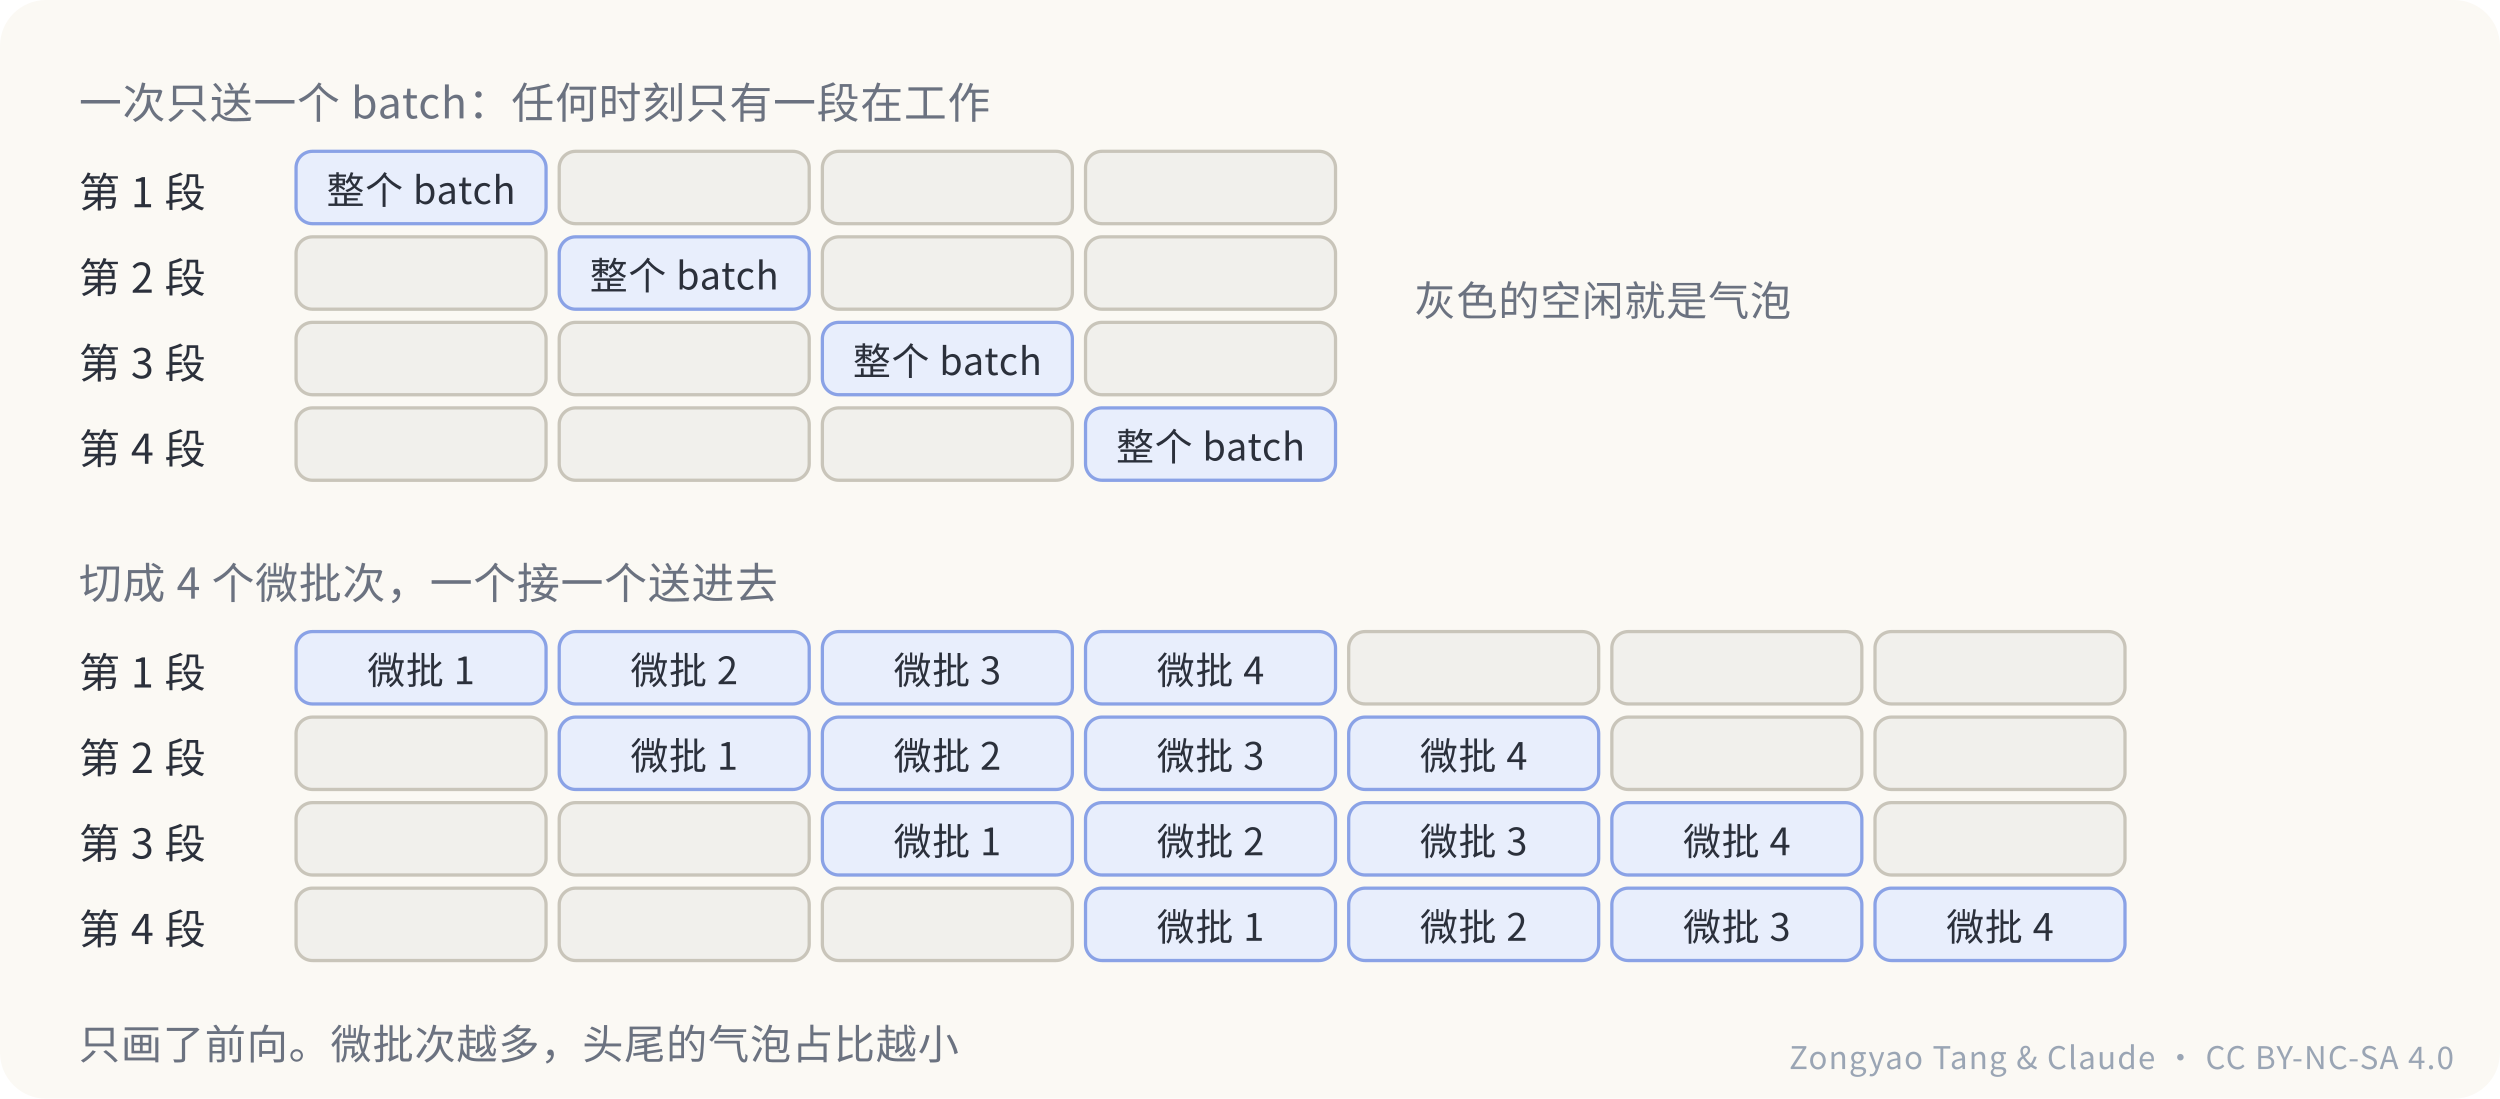
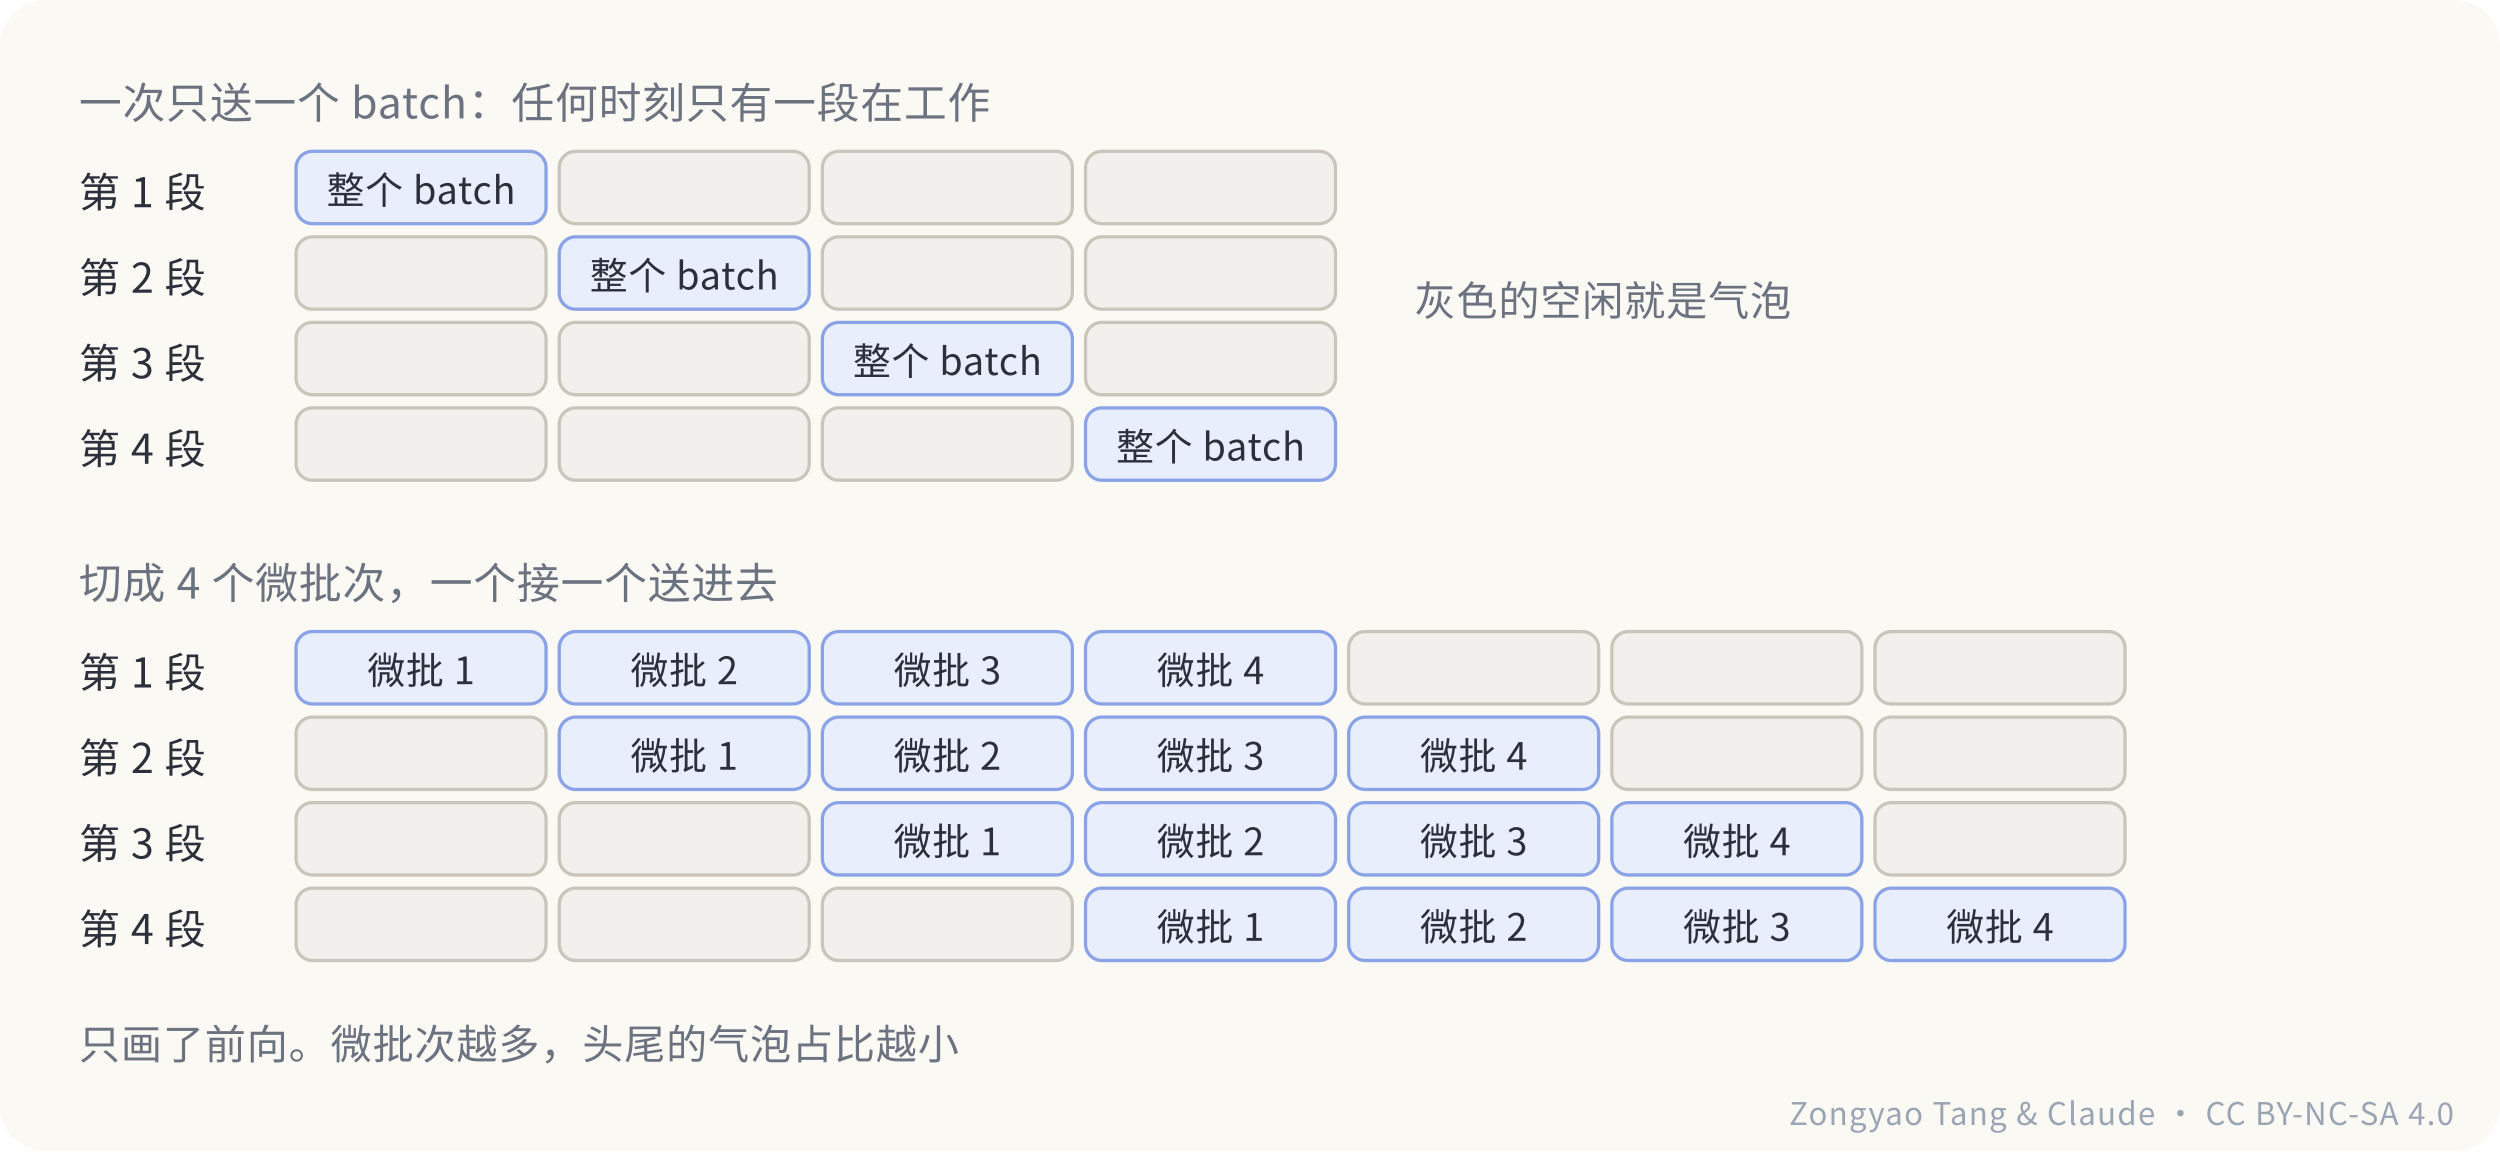
- <svg xmlns="http://www.w3.org/2000/svg" viewBox="0 0 760 334" width="760" height="334" font-family="'PingFang SC','Noto Sans CJK SC','Source Han Sans SC','Hiragino Sans GB','Microsoft YaHei',sans-serif" role="img" aria-label="流水线并行的气泡">
+ <svg xmlns="http://www.w3.org/2000/svg" viewBox="0 0 760 350" width="760" height="350" font-family="'PingFang SC','Noto Sans CJK SC','Source Han Sans SC','Hiragino Sans GB','Microsoft YaHei',sans-serif" role="img" aria-label="流水线并行的气泡">
  <defs>
    <marker id="tip" viewBox="0 0 10 10" refX="9" refY="5" markerWidth="7" markerHeight="7" orient="auto-start-reverse">
      <path d="M0 0 L10 5 L0 10 z" fill="#6b7280" />
    </marker>
  </defs>
-   <rect width="760" height="334" rx="14" fill="#fbf9f4" />
+   <rect width="760" height="350" rx="14" fill="#fbf9f4" />
  <text x="24" y="36" font-size="13" fill="#6b7280" font-weight="400" text-anchor="start" letter-spacing=".02em">一次只送一个 batch：任何时刻只有一段在工作</text>
  <text x="24" y="63" font-size="12.5" fill="#2b303b" font-weight="400" text-anchor="start" letter-spacing=".02em">第 1 段</text>
  <rect x="90" y="46" width="76" height="22" rx="5" fill="#e8eefc" stroke="#8aa2e6" stroke-width="1" />
  <text x="128" y="62" font-size="11.5" fill="#2b303b" font-weight="400" text-anchor="middle" letter-spacing=".02em">整个 batch</text>
  <rect x="170" y="46" width="76" height="22" rx="5" fill="#f1f0ec" stroke="#c9c5ba" stroke-width="1" />
  <rect x="250" y="46" width="76" height="22" rx="5" fill="#f1f0ec" stroke="#c9c5ba" stroke-width="1" />
  <rect x="330" y="46" width="76" height="22" rx="5" fill="#f1f0ec" stroke="#c9c5ba" stroke-width="1" />
  <text x="24" y="89" font-size="12.5" fill="#2b303b" font-weight="400" text-anchor="start" letter-spacing=".02em">第 2 段</text>
  <rect x="90" y="72" width="76" height="22" rx="5" fill="#f1f0ec" stroke="#c9c5ba" stroke-width="1" />
  <rect x="170" y="72" width="76" height="22" rx="5" fill="#e8eefc" stroke="#8aa2e6" stroke-width="1" />
  <text x="208" y="88" font-size="11.5" fill="#2b303b" font-weight="400" text-anchor="middle" letter-spacing=".02em">整个 batch</text>
  <rect x="250" y="72" width="76" height="22" rx="5" fill="#f1f0ec" stroke="#c9c5ba" stroke-width="1" />
  <rect x="330" y="72" width="76" height="22" rx="5" fill="#f1f0ec" stroke="#c9c5ba" stroke-width="1" />
  <text x="24" y="115" font-size="12.5" fill="#2b303b" font-weight="400" text-anchor="start" letter-spacing=".02em">第 3 段</text>
  <rect x="90" y="98" width="76" height="22" rx="5" fill="#f1f0ec" stroke="#c9c5ba" stroke-width="1" />
  <rect x="170" y="98" width="76" height="22" rx="5" fill="#f1f0ec" stroke="#c9c5ba" stroke-width="1" />
  <rect x="250" y="98" width="76" height="22" rx="5" fill="#e8eefc" stroke="#8aa2e6" stroke-width="1" />
  <text x="288" y="114" font-size="11.5" fill="#2b303b" font-weight="400" text-anchor="middle" letter-spacing=".02em">整个 batch</text>
  <rect x="330" y="98" width="76" height="22" rx="5" fill="#f1f0ec" stroke="#c9c5ba" stroke-width="1" />
  <text x="24" y="141" font-size="12.5" fill="#2b303b" font-weight="400" text-anchor="start" letter-spacing=".02em">第 4 段</text>
  <rect x="90" y="124" width="76" height="22" rx="5" fill="#f1f0ec" stroke="#c9c5ba" stroke-width="1" />
  <rect x="170" y="124" width="76" height="22" rx="5" fill="#f1f0ec" stroke="#c9c5ba" stroke-width="1" />
  <rect x="250" y="124" width="76" height="22" rx="5" fill="#f1f0ec" stroke="#c9c5ba" stroke-width="1" />
  <rect x="330" y="124" width="76" height="22" rx="5" fill="#e8eefc" stroke="#8aa2e6" stroke-width="1" />
  <text x="368" y="140" font-size="11.5" fill="#2b303b" font-weight="400" text-anchor="middle" letter-spacing=".02em">整个 batch</text>
  <text x="24" y="182" font-size="13" fill="#6b7280" font-weight="400" text-anchor="start" letter-spacing=".02em">切成 4 个微批次，一个接一个送进去</text>
  <text x="24" y="209" font-size="12.5" fill="#2b303b" font-weight="400" text-anchor="start" letter-spacing=".02em">第 1 段</text>
  <rect x="90" y="192" width="76" height="22" rx="5" fill="#e8eefc" stroke="#8aa2e6" stroke-width="1" />
  <text x="128" y="208" font-size="11.5" fill="#2b303b" font-weight="400" text-anchor="middle" letter-spacing=".02em">微批 1</text>
  <rect x="170" y="192" width="76" height="22" rx="5" fill="#e8eefc" stroke="#8aa2e6" stroke-width="1" />
  <text x="208" y="208" font-size="11.5" fill="#2b303b" font-weight="400" text-anchor="middle" letter-spacing=".02em">微批 2</text>
  <rect x="250" y="192" width="76" height="22" rx="5" fill="#e8eefc" stroke="#8aa2e6" stroke-width="1" />
  <text x="288" y="208" font-size="11.5" fill="#2b303b" font-weight="400" text-anchor="middle" letter-spacing=".02em">微批 3</text>
  <rect x="330" y="192" width="76" height="22" rx="5" fill="#e8eefc" stroke="#8aa2e6" stroke-width="1" />
  <text x="368" y="208" font-size="11.5" fill="#2b303b" font-weight="400" text-anchor="middle" letter-spacing=".02em">微批 4</text>
  <rect x="410" y="192" width="76" height="22" rx="5" fill="#f1f0ec" stroke="#c9c5ba" stroke-width="1" />
  <rect x="490" y="192" width="76" height="22" rx="5" fill="#f1f0ec" stroke="#c9c5ba" stroke-width="1" />
  <rect x="570" y="192" width="76" height="22" rx="5" fill="#f1f0ec" stroke="#c9c5ba" stroke-width="1" />
  <text x="24" y="235" font-size="12.5" fill="#2b303b" font-weight="400" text-anchor="start" letter-spacing=".02em">第 2 段</text>
  <rect x="90" y="218" width="76" height="22" rx="5" fill="#f1f0ec" stroke="#c9c5ba" stroke-width="1" />
  <rect x="170" y="218" width="76" height="22" rx="5" fill="#e8eefc" stroke="#8aa2e6" stroke-width="1" />
  <text x="208" y="234" font-size="11.5" fill="#2b303b" font-weight="400" text-anchor="middle" letter-spacing=".02em">微批 1</text>
  <rect x="250" y="218" width="76" height="22" rx="5" fill="#e8eefc" stroke="#8aa2e6" stroke-width="1" />
  <text x="288" y="234" font-size="11.5" fill="#2b303b" font-weight="400" text-anchor="middle" letter-spacing=".02em">微批 2</text>
  <rect x="330" y="218" width="76" height="22" rx="5" fill="#e8eefc" stroke="#8aa2e6" stroke-width="1" />
  <text x="368" y="234" font-size="11.5" fill="#2b303b" font-weight="400" text-anchor="middle" letter-spacing=".02em">微批 3</text>
  <rect x="410" y="218" width="76" height="22" rx="5" fill="#e8eefc" stroke="#8aa2e6" stroke-width="1" />
  <text x="448" y="234" font-size="11.5" fill="#2b303b" font-weight="400" text-anchor="middle" letter-spacing=".02em">微批 4</text>
  <rect x="490" y="218" width="76" height="22" rx="5" fill="#f1f0ec" stroke="#c9c5ba" stroke-width="1" />
  <rect x="570" y="218" width="76" height="22" rx="5" fill="#f1f0ec" stroke="#c9c5ba" stroke-width="1" />
  <text x="24" y="261" font-size="12.5" fill="#2b303b" font-weight="400" text-anchor="start" letter-spacing=".02em">第 3 段</text>
  <rect x="90" y="244" width="76" height="22" rx="5" fill="#f1f0ec" stroke="#c9c5ba" stroke-width="1" />
  <rect x="170" y="244" width="76" height="22" rx="5" fill="#f1f0ec" stroke="#c9c5ba" stroke-width="1" />
  <rect x="250" y="244" width="76" height="22" rx="5" fill="#e8eefc" stroke="#8aa2e6" stroke-width="1" />
  <text x="288" y="260" font-size="11.5" fill="#2b303b" font-weight="400" text-anchor="middle" letter-spacing=".02em">微批 1</text>
  <rect x="330" y="244" width="76" height="22" rx="5" fill="#e8eefc" stroke="#8aa2e6" stroke-width="1" />
  <text x="368" y="260" font-size="11.5" fill="#2b303b" font-weight="400" text-anchor="middle" letter-spacing=".02em">微批 2</text>
  <rect x="410" y="244" width="76" height="22" rx="5" fill="#e8eefc" stroke="#8aa2e6" stroke-width="1" />
  <text x="448" y="260" font-size="11.5" fill="#2b303b" font-weight="400" text-anchor="middle" letter-spacing=".02em">微批 3</text>
  <rect x="490" y="244" width="76" height="22" rx="5" fill="#e8eefc" stroke="#8aa2e6" stroke-width="1" />
  <text x="528" y="260" font-size="11.5" fill="#2b303b" font-weight="400" text-anchor="middle" letter-spacing=".02em">微批 4</text>
  <rect x="570" y="244" width="76" height="22" rx="5" fill="#f1f0ec" stroke="#c9c5ba" stroke-width="1" />
  <text x="24" y="287" font-size="12.5" fill="#2b303b" font-weight="400" text-anchor="start" letter-spacing=".02em">第 4 段</text>
  <rect x="90" y="270" width="76" height="22" rx="5" fill="#f1f0ec" stroke="#c9c5ba" stroke-width="1" />
  <rect x="170" y="270" width="76" height="22" rx="5" fill="#f1f0ec" stroke="#c9c5ba" stroke-width="1" />
  <rect x="250" y="270" width="76" height="22" rx="5" fill="#f1f0ec" stroke="#c9c5ba" stroke-width="1" />
  <rect x="330" y="270" width="76" height="22" rx="5" fill="#e8eefc" stroke="#8aa2e6" stroke-width="1" />
  <text x="368" y="286" font-size="11.5" fill="#2b303b" font-weight="400" text-anchor="middle" letter-spacing=".02em">微批 1</text>
  <rect x="410" y="270" width="76" height="22" rx="5" fill="#e8eefc" stroke="#8aa2e6" stroke-width="1" />
  <text x="448" y="286" font-size="11.5" fill="#2b303b" font-weight="400" text-anchor="middle" letter-spacing=".02em">微批 2</text>
  <rect x="490" y="270" width="76" height="22" rx="5" fill="#e8eefc" stroke="#8aa2e6" stroke-width="1" />
  <text x="528" y="286" font-size="11.5" fill="#2b303b" font-weight="400" text-anchor="middle" letter-spacing=".02em">微批 3</text>
  <rect x="570" y="270" width="76" height="22" rx="5" fill="#e8eefc" stroke="#8aa2e6" stroke-width="1" />
  <text x="608" y="286" font-size="11.5" fill="#2b303b" font-weight="400" text-anchor="middle" letter-spacing=".02em">微批 4</text>
  <text x="430" y="96" font-size="12.5" fill="#6b7280" font-weight="400" text-anchor="start" letter-spacing=".02em">灰色的空闲就是气泡</text>
  <text x="24" y="322" font-size="12.5" fill="#6b7280" font-weight="400" text-anchor="start" letter-spacing=".02em">只画了前向。微批次越多，头尾的气泡占比越小</text>
-   <text x="746" y="325" font-size="9.5" fill="#9AA5B4" text-anchor="end" letter-spacing=".04em">Zongyao Tang &amp; Claude · CC BY-NC-SA 4.0</text>
+   <text x="746" y="342" font-size="9.5" fill="#9AA5B4" text-anchor="end" letter-spacing=".04em">Zongyao Tang &amp; Claude · CC BY-NC-SA 4.0</text>
</svg>
